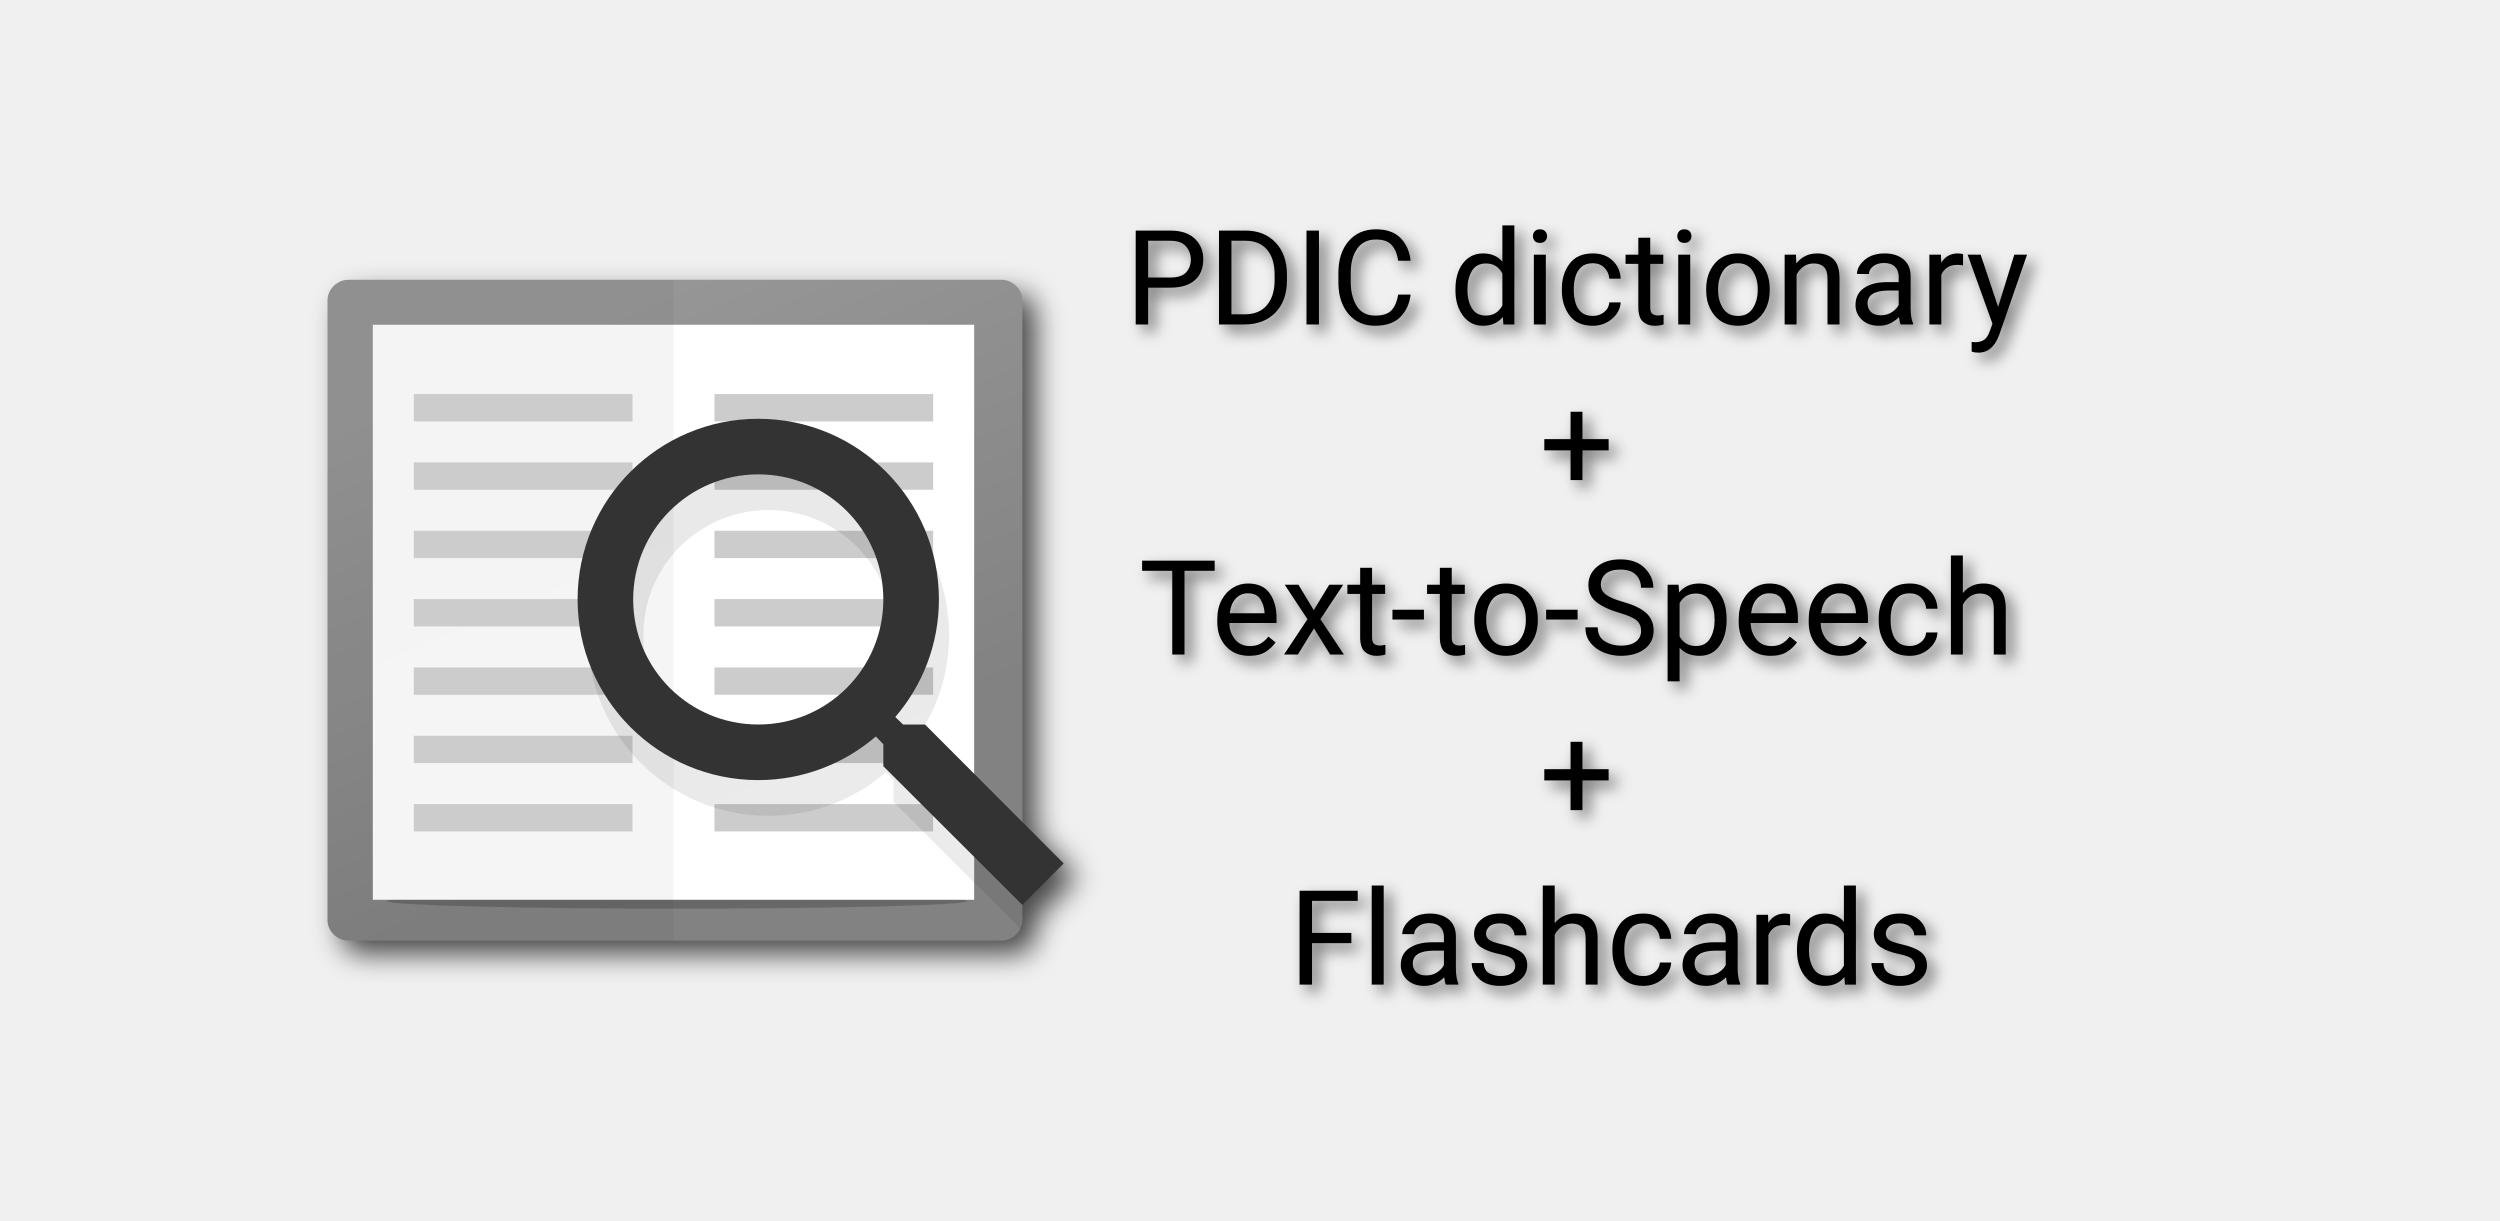
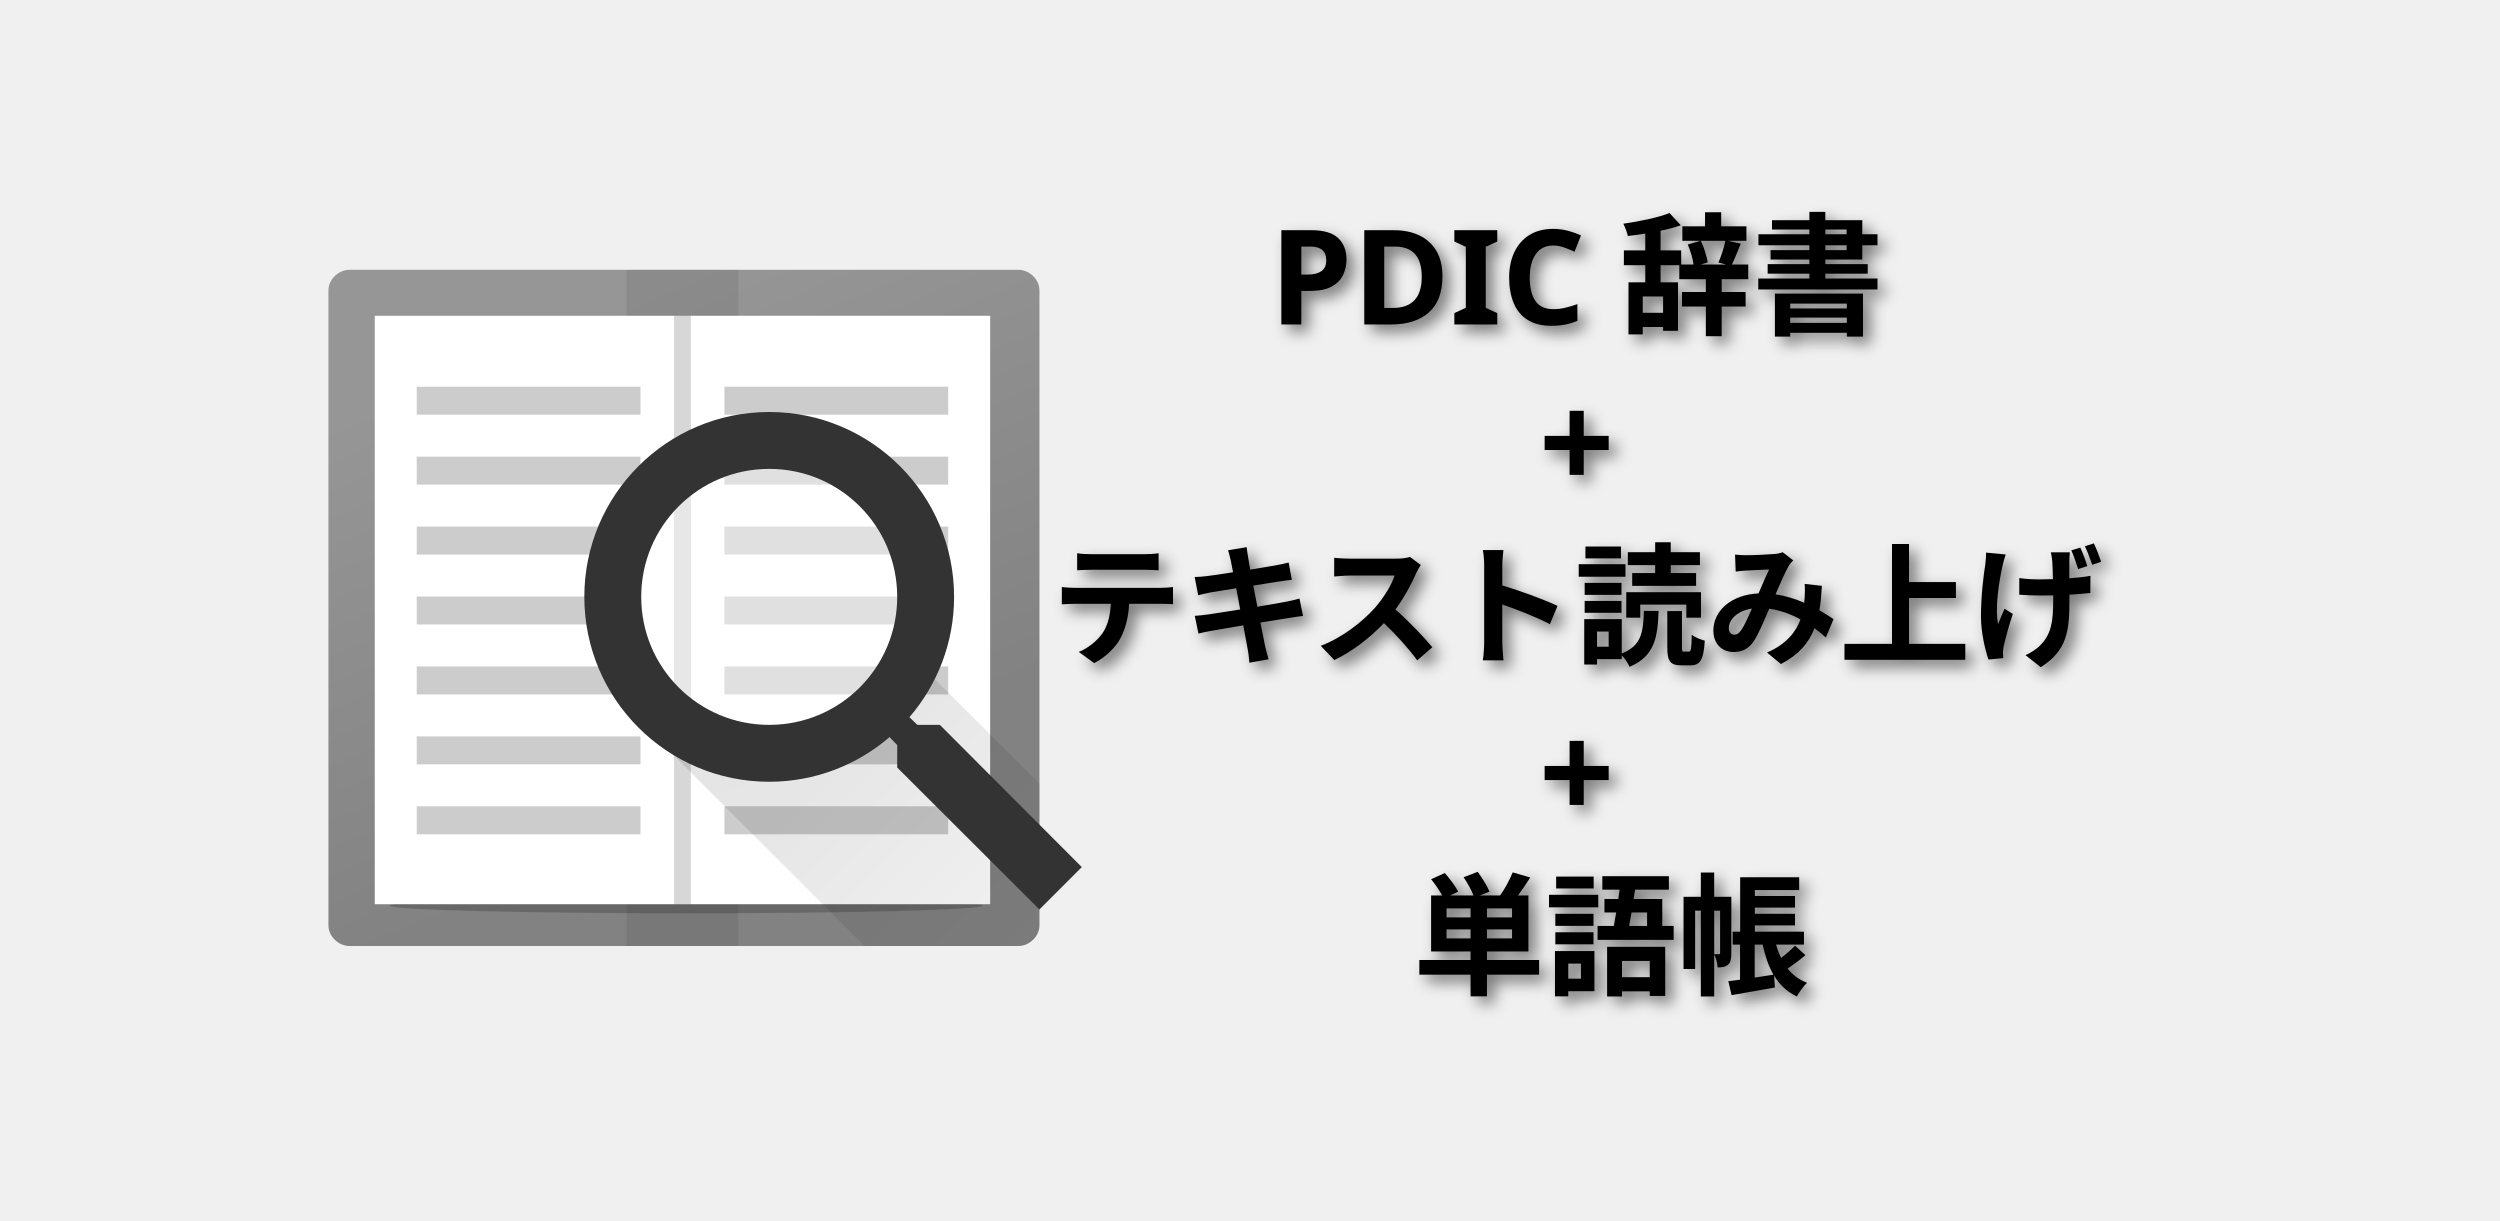
<svg xmlns="http://www.w3.org/2000/svg" xmlns:xlink="http://www.w3.org/1999/xlink" height="500" id="svg2" style="enable-background:new" version="1.1" width="1024">
  <defs id="defs4">
    <linearGradient id="linearGradient4020">
      <stop id="stop4022" offset="0" style="stop-color:#969696;stop-opacity:1;" />
      <stop id="stop4024" offset="1" style="stop-color:#828282;stop-opacity:1;" />
    </linearGradient>
    <clipPath clipPathUnits="userSpaceOnUse" id="clipPath3807">
      <path d="m -10,-26.531 c -4.95,-0.001 -9.87,2.036 -13.37,5.536 -3.5,3.5 -5.537,8.42 -5.536,13.37 l 0,220 c 0.007,4.945 2.048,9.856 5.547,13.35 3.499,3.494 8.414,5.526 13.359,5.525 l 220,0 c 4.945,0.001 9.86,-2.032 13.359,-5.525 3.499,-3.494 5.54,-8.405 5.547,-13.35 l 0,-220 c 0.001,-4.95 -2.036,-9.87 -5.536,-13.37 -3.5,-3.5 -8.42,-5.537 -13.37,-5.536 z" id="path3809" style="font-size:medium;font-style:normal;font-variant:normal;font-weight:normal;font-stretch:normal;text-indent:0;text-align:start;text-decoration:none;line-height:normal;letter-spacing:normal;word-spacing:normal;text-transform:none;direction:ltr;block-progression:tb;writing-mode:lr-tb;text-anchor:start;baseline-shift:baseline;opacity:0.5;color:#000000;fill:#000000;fill-opacity:1;fill-rule:evenodd;stroke:none;stroke-width:37.8;marker:none;visibility:visible;display:inline;overflow:visible;enable-background:accumulate;font-family:Sans;-inkscape-font-specification:Sans" />
    </clipPath>
    <filter color-interpolation-filters="sRGB" id="filter4200">
      <feFlood flood-color="rgb(0,0,0)" flood-opacity="0.7" id="feFlood4202" result="flood" />
      <feComposite id="feComposite4204" in="flood" in2="SourceGraphic" operator="in" result="composite1" />
      <feGaussianBlur id="feGaussianBlur4206" result="blur" stdDeviation="5" />
      <feOffset dx="1" dy="5" id="feOffset4208" result="offset" />
      <feComposite id="feComposite4210" in="SourceGraphic" in2="offset" operator="over" result="composite2" />
    </filter>
    <linearGradient gradientTransform="translate(0,-552.3622)" gradientUnits="userSpaceOnUse" id="linearGradient4256" x1="205.743" x2="278.678" y1="710.407" y2="879.933" xlink:href="#linearGradient4020" />
    <mask id="mask4252" maskUnits="userSpaceOnUse">
      <path d="m 140.938,133.2 c -3.927,3.9e-4 -7.5,3.573 -7.5,7.5 l 0,232.062 c 3.9e-4,3.927 3.573,7.5 7.5,7.5 l 239.188,0 c 3.927,-3.9e-4 7.5,-3.573 7.5,-7.5 l 0,-232.062 c -3.9e-4,-3.927 -3.573,-7.5 -7.5,-7.5 z" id="path4254" style="font-size:medium;font-style:normal;font-variant:normal;font-weight:normal;font-stretch:normal;text-indent:0;text-align:start;text-decoration:none;line-height:normal;letter-spacing:normal;word-spacing:normal;text-transform:none;direction:ltr;block-progression:tb;writing-mode:lr-tb;text-anchor:start;baseline-shift:baseline;color:#000000;fill:url(#linearGradient4256);fill-opacity:1;fill-rule:evenodd;stroke:none;stroke-width:15;marker:none;visibility:visible;display:inline;overflow:visible;enable-background:accumulate;font-family:Sans;-inkscape-font-specification:Sans" />
    </mask>
    <linearGradient gradientTransform="matrix(1,0,0,0.9784297,0,-537.5744)" gradientUnits="userSpaceOnUse" id="linearGradient3816" x1="205.743" x2="278.678" y1="710.407" y2="879.933" xlink:href="#linearGradient4020" />
    <mask id="mask3812" maskUnits="userSpaceOnUse">
      <path d="m 140.938,133.2 c -3.927,3.8e-4 -7.5,3.496 -7.5,7.338 l 0,227.057 c 3.9e-4,3.842 3.573,7.338 7.5,7.338 l 239.188,0 c 3.927,-3.9e-4 7.5,-3.496 7.5,-7.338 l 0,-227.057 c -3.9e-4,-3.842 -3.573,-7.338 -7.5,-7.338 z" id="path3814" style="font-size:medium;font-style:normal;font-variant:normal;font-weight:normal;font-stretch:normal;text-indent:0;text-align:start;text-decoration:none;line-height:normal;letter-spacing:normal;word-spacing:normal;text-transform:none;direction:ltr;block-progression:tb;writing-mode:lr-tb;text-anchor:start;baseline-shift:baseline;color:#000000;fill:url(#linearGradient3816);fill-opacity:1;fill-rule:evenodd;stroke:none;stroke-width:15;marker:none;visibility:visible;display:inline;overflow:visible;enable-background:accumulate;font-family:Sans;-inkscape-font-specification:Sans" />
    </mask>
    <mask id="mask3812-9" maskUnits="userSpaceOnUse">
      <path d="m 140.938,133.2 c -3.927,3.8e-4 -7.5,3.496 -7.5,7.338 l 0,227.057 c 3.9e-4,3.842 3.573,7.338 7.5,7.338 l 239.188,0 c 3.927,-3.9e-4 7.5,-3.496 7.5,-7.338 l 0,-227.057 c -3.9e-4,-3.842 -3.573,-7.338 -7.5,-7.338 z" id="path3814-3" style="font-size:medium;font-style:normal;font-variant:normal;font-weight:normal;font-stretch:normal;text-indent:0;text-align:start;text-decoration:none;line-height:normal;letter-spacing:normal;word-spacing:normal;text-transform:none;direction:ltr;block-progression:tb;writing-mode:lr-tb;text-anchor:start;baseline-shift:baseline;color:#000000;fill:url(#linearGradient3816-4);fill-opacity:1;fill-rule:evenodd;stroke:none;stroke-width:15;marker:none;visibility:visible;display:inline;overflow:visible;enable-background:accumulate;font-family:Sans;-inkscape-font-specification:Sans" />
    </mask>
    <linearGradient gradientTransform="matrix(1,0,0,0.9784297,0,-537.5744)" gradientUnits="userSpaceOnUse" id="linearGradient3816-4" x1="205.743" x2="278.678" y1="710.407" y2="879.933" xlink:href="#linearGradient4020-7" />
    <mask id="mask4252-1" maskUnits="userSpaceOnUse">
      <path d="m 140.938,133.2 c -3.927,3.9e-4 -7.5,3.573 -7.5,7.5 l 0,232.062 c 3.9e-4,3.927 3.573,7.5 7.5,7.5 l 239.188,0 c 3.927,-3.9e-4 7.5,-3.573 7.5,-7.5 l 0,-232.062 c -3.9e-4,-3.927 -3.573,-7.5 -7.5,-7.5 z" id="path4254-9" style="font-size:medium;font-style:normal;font-variant:normal;font-weight:normal;font-stretch:normal;text-indent:0;text-align:start;text-decoration:none;line-height:normal;letter-spacing:normal;word-spacing:normal;text-transform:none;direction:ltr;block-progression:tb;writing-mode:lr-tb;text-anchor:start;baseline-shift:baseline;color:#000000;fill:url(#linearGradient4256-7);fill-opacity:1;fill-rule:evenodd;stroke:none;stroke-width:15;marker:none;visibility:visible;display:inline;overflow:visible;enable-background:accumulate;font-family:Sans;-inkscape-font-specification:Sans" />
    </mask>
    <linearGradient gradientTransform="translate(0,-552.3622)" gradientUnits="userSpaceOnUse" id="linearGradient4256-7" x1="205.743" x2="278.678" y1="710.407" y2="879.933" xlink:href="#linearGradient4020-7" />
    <filter id="filter4200-9" style="color-interpolation-filters:sRGB;">
      <feFlood flood-color="rgb(0,0,0)" flood-opacity="0.7" id="feFlood4202-5" result="flood" />
      <feComposite id="feComposite4204-0" in="flood" in2="SourceGraphic" operator="in" result="composite1" />
      <feGaussianBlur id="feGaussianBlur4206-3" in="composite" result="blur" stdDeviation="5" />
      <feOffset dx="1" dy="5" id="feOffset4208-8" result="offset" />
      <feComposite id="feComposite4210-3" in="SourceGraphic" in2="offset" operator="over" result="composite2" />
    </filter>
    <clipPath clipPathUnits="userSpaceOnUse" id="clipPath3807-6">
      <path d="m -10,-26.531 c -4.95,-0.001 -9.87,2.036 -13.37,5.536 -3.5,3.5 -5.537,8.42 -5.536,13.37 l 0,220 c 0.007,4.945 2.048,9.856 5.547,13.35 3.499,3.494 8.414,5.526 13.359,5.525 l 220,0 c 4.945,0.001 9.86,-2.032 13.359,-5.525 3.499,-3.494 5.54,-8.405 5.547,-13.35 l 0,-220 c 0.001,-4.95 -2.036,-9.87 -5.536,-13.37 -3.5,-3.5 -8.42,-5.537 -13.37,-5.536 z" id="path3809-7" style="font-size:medium;font-style:normal;font-variant:normal;font-weight:normal;font-stretch:normal;text-indent:0;text-align:start;text-decoration:none;line-height:normal;letter-spacing:normal;word-spacing:normal;text-transform:none;direction:ltr;block-progression:tb;writing-mode:lr-tb;text-anchor:start;baseline-shift:baseline;opacity:0.5;color:#000000;fill:#000000;fill-opacity:1;fill-rule:evenodd;stroke:none;stroke-width:37.8;marker:none;visibility:visible;display:inline;overflow:visible;enable-background:accumulate;font-family:Sans;-inkscape-font-specification:Sans" />
    </clipPath>
    <linearGradient id="linearGradient4020-7">
      <stop id="stop4022-1" offset="0" style="stop-color:#969696;stop-opacity:1;" />
      <stop id="stop4024-0" offset="1" style="stop-color:#828282;stop-opacity:1;" />
    </linearGradient>
    <mask id="mask3812-5" maskUnits="userSpaceOnUse">
      <path d="m 140.938,133.2 c -3.927,3.8e-4 -7.5,3.496 -7.5,7.338 l 0,227.057 c 3.9e-4,3.842 3.573,7.338 7.5,7.338 l 239.188,0 c 3.927,-3.9e-4 7.5,-3.496 7.5,-7.338 l 0,-227.057 c -3.9e-4,-3.842 -3.573,-7.338 -7.5,-7.338 z" id="path3814-1" style="font-size:medium;font-style:normal;font-variant:normal;font-weight:normal;font-stretch:normal;text-indent:0;text-align:start;text-decoration:none;line-height:normal;letter-spacing:normal;word-spacing:normal;text-transform:none;direction:ltr;block-progression:tb;writing-mode:lr-tb;text-anchor:start;baseline-shift:baseline;color:#000000;fill:url(#linearGradient3816-2);fill-opacity:1;fill-rule:evenodd;stroke:none;stroke-width:15;marker:none;visibility:visible;display:inline;overflow:visible;enable-background:accumulate;font-family:Sans;-inkscape-font-specification:Sans" />
    </mask>
    <linearGradient gradientTransform="matrix(1,0,0,0.9784297,0,-537.5744)" gradientUnits="userSpaceOnUse" id="linearGradient3816-2" x1="205.743" x2="278.678" y1="710.407" y2="879.933" xlink:href="#linearGradient4020-9" />
    <mask id="mask4252-11" maskUnits="userSpaceOnUse">
      <path d="m 140.938,133.2 c -3.927,3.9e-4 -7.5,3.573 -7.5,7.5 l 0,232.062 c 3.9e-4,3.927 3.573,7.5 7.5,7.5 l 239.188,0 c 3.927,-3.9e-4 7.5,-3.573 7.5,-7.5 l 0,-232.062 c -3.9e-4,-3.927 -3.573,-7.5 -7.5,-7.5 z" id="path4254-7" style="font-size:medium;font-style:normal;font-variant:normal;font-weight:normal;font-stretch:normal;text-indent:0;text-align:start;text-decoration:none;line-height:normal;letter-spacing:normal;word-spacing:normal;text-transform:none;direction:ltr;block-progression:tb;writing-mode:lr-tb;text-anchor:start;baseline-shift:baseline;color:#000000;fill:url(#linearGradient4256-77);fill-opacity:1;fill-rule:evenodd;stroke:none;stroke-width:15;marker:none;visibility:visible;display:inline;overflow:visible;enable-background:accumulate;font-family:Sans;-inkscape-font-specification:Sans" />
    </mask>
    <linearGradient gradientTransform="translate(0,-552.3622)" gradientUnits="userSpaceOnUse" id="linearGradient4256-77" x1="205.743" x2="278.678" y1="710.407" y2="879.933" xlink:href="#linearGradient4020-9" />
    <filter id="filter4200-6" style="color-interpolation-filters:sRGB;">
      <feFlood flood-color="rgb(0,0,0)" flood-opacity="0.7" id="feFlood4202-8" result="flood" />
      <feComposite id="feComposite4204-4" in="flood" in2="SourceGraphic" operator="in" result="composite1" />
      <feGaussianBlur id="feGaussianBlur4206-4" in="composite" result="blur" stdDeviation="5" />
      <feOffset dx="1" dy="5" id="feOffset4208-3" result="offset" />
      <feComposite id="feComposite4210-9" in="SourceGraphic" in2="offset" operator="over" result="composite2" />
    </filter>
    <linearGradient gradientTransform="matrix(1,0,0,0.9784297,0,-537.5744)" gradientUnits="userSpaceOnUse" id="linearGradient4042" x1="205.743" x2="278.678" y1="710.407" y2="879.933" xlink:href="#linearGradient4020-9" />
    <clipPath clipPathUnits="userSpaceOnUse" id="clipPath3807-0">
      <path d="m -10,-26.531 c -4.95,-0.001 -9.87,2.036 -13.37,5.536 -3.5,3.5 -5.537,8.42 -5.536,13.37 l 0,220 c 0.007,4.945 2.048,9.856 5.547,13.35 3.499,3.494 8.414,5.526 13.359,5.525 l 220,0 c 4.945,0.001 9.86,-2.032 13.359,-5.525 3.499,-3.494 5.54,-8.405 5.547,-13.35 l 0,-220 c 0.001,-4.95 -2.036,-9.87 -5.536,-13.37 -3.5,-3.5 -8.42,-5.537 -13.37,-5.536 z" id="path3809-0" style="font-size:medium;font-style:normal;font-variant:normal;font-weight:normal;font-stretch:normal;text-indent:0;text-align:start;text-decoration:none;line-height:normal;letter-spacing:normal;word-spacing:normal;text-transform:none;direction:ltr;block-progression:tb;writing-mode:lr-tb;text-anchor:start;baseline-shift:baseline;opacity:0.5;color:#000000;fill:#000000;fill-opacity:1;fill-rule:evenodd;stroke:none;stroke-width:37.8;marker:none;visibility:visible;display:inline;overflow:visible;enable-background:accumulate;font-family:Sans;-inkscape-font-specification:Sans" />
    </clipPath>
    <linearGradient id="linearGradient4020-9">
      <stop id="stop4022-3" offset="0" style="stop-color:#969696;stop-opacity:1;" />
      <stop id="stop4024-2" offset="1" style="stop-color:#828282;stop-opacity:1;" />
    </linearGradient>
    <filter id="filter3607" style="color-interpolation-filters:sRGB;">
      <feFlood flood-color="rgb(0,0,0)" flood-opacity="0.7" id="feFlood3609" result="flood" />
      <feComposite id="feComposite3611" in="flood" in2="SourceGraphic" operator="in" result="composite1" />
      <feGaussianBlur id="feGaussianBlur3613" in="composite" result="blur" stdDeviation="5" />
      <feOffset dx="5" dy="5" id="feOffset3615" result="offset" />
      <feComposite id="feComposite3617" in="SourceGraphic" in2="offset" operator="over" result="composite2" />
    </filter>
    <filter id="filter3709" style="color-interpolation-filters:sRGB;">
      <feFlood flood-color="rgb(0,0,0)" flood-opacity="0.5" id="feFlood3711" result="flood" />
      <feComposite id="feComposite3713" in="flood" in2="SourceGraphic" operator="in" result="composite1" />
      <feGaussianBlur id="feGaussianBlur3715" in="composite" result="blur" stdDeviation="3" />
      <feOffset dx="3" dy="3" id="feOffset3717" result="offset" />
      <feComposite id="feComposite3719" in="SourceGraphic" in2="offset" operator="over" result="composite2" />
    </filter>
+     <linearGradient gradientUnits="userSpaceOnUse" id="linearGradient3920" x1="260" x2="139.665" y1="270" y2="270.797" xlink:href="#linearGradient3809" />
+     <mask id="mask3877" maskUnits="userSpaceOnUse">
+       <path d="m 193.845,-5.471 c -2.776,2.777 -2.831,7.775 -0.114,10.492 L 354.284,165.575 c 2.717,2.717 7.715,2.662 10.492,-0.114 L 533.907,-3.671 c 2.776,-2.777 2.831,-7.775 0.114,-10.492 L 373.468,-174.717 c -2.717,-2.717 -7.715,-2.662 -10.492,0.114 z" id="path3879" style="font-size:medium;font-style:normal;font-variant:normal;font-weight:normal;font-stretch:normal;text-indent:0;text-align:start;text-decoration:none;line-height:normal;letter-spacing:normal;word-spacing:normal;text-transform:none;direction:ltr;block-progression:tb;writing-mode:lr-tb;text-anchor:start;baseline-shift:baseline;color:#000000;fill:url(#linearGradient3881);fill-opacity:1;fill-rule:evenodd;stroke:none;stroke-width:15;marker:none;visibility:visible;display:inline;overflow:visible;enable-background:accumulate;font-family:Sans;-inkscape-font-specification:Sans" />
+     </mask>
+     <linearGradient gradientTransform="matrix(0.7071068,-0.7071068,0.6918542,0.6918542,-380.1225,-380.1225)" gradientUnits="userSpaceOnUse" id="linearGradient3881" x1="205.743" x2="278.678" y1="710.407" y2="879.933" xlink:href="#linearGradient4020-5" />
+     <linearGradient gradientUnits="userSpaceOnUse" id="linearGradient3867" x1="438.406" x2="565.685" y1="-28.284" y2="-28.284" xlink:href="#linearGradient3858" />
+     <linearGradient gradientUnits="userSpaceOnUse" id="linearGradient3807" x1="120" x2="260" y1="254.674" y2="254.674" xlink:href="#linearGradient3797" />
+     <mask id="mask3812-4" maskUnits="userSpaceOnUse">
+       <path d="m 140.938,133.2 c -3.927,3.8e-4 -7.5,3.496 -7.5,7.338 l 0,227.057 c 3.9e-4,3.842 3.573,7.338 7.5,7.338 l 239.188,0 c 3.927,-3.9e-4 7.5,-3.496 7.5,-7.338 l 0,-227.057 c -3.9e-4,-3.842 -3.573,-7.338 -7.5,-7.338 z" id="path3814-5" style="font-size:medium;font-style:normal;font-variant:normal;font-weight:normal;font-stretch:normal;text-indent:0;text-align:start;text-decoration:none;line-height:normal;letter-spacing:normal;word-spacing:normal;text-transform:none;direction:ltr;block-progression:tb;writing-mode:lr-tb;text-anchor:start;baseline-shift:baseline;color:#000000;fill:url(#linearGradient3816-6);fill-opacity:1;fill-rule:evenodd;stroke:none;stroke-width:15;marker:none;visibility:visible;display:inline;overflow:visible;enable-background:accumulate;font-family:Sans;-inkscape-font-specification:Sans" />
+     </mask>
+     <linearGradient gradientTransform="matrix(1,0,0,0.9784297,0,-537.5744)" gradientUnits="userSpaceOnUse" id="linearGradient3816-6" x1="205.743" x2="278.678" y1="710.407" y2="879.933" xlink:href="#linearGradient4020-5" />
+     <mask id="mask4252-7" maskUnits="userSpaceOnUse">
+       <path d="m 140.938,133.2 c -3.927,3.9e-4 -7.5,3.573 -7.5,7.5 l 0,232.062 c 3.9e-4,3.927 3.573,7.5 7.5,7.5 l 239.188,0 c 3.927,-3.9e-4 7.5,-3.573 7.5,-7.5 l 0,-232.062 c -3.9e-4,-3.927 -3.573,-7.5 -7.5,-7.5 z" id="path4254-8" style="font-size:medium;font-style:normal;font-variant:normal;font-weight:normal;font-stretch:normal;text-indent:0;text-align:start;text-decoration:none;line-height:normal;letter-spacing:normal;word-spacing:normal;text-transform:none;direction:ltr;block-progression:tb;writing-mode:lr-tb;text-anchor:start;baseline-shift:baseline;color:#000000;fill:url(#linearGradient4256-9);fill-opacity:1;fill-rule:evenodd;stroke:none;stroke-width:15;marker:none;visibility:visible;display:inline;overflow:visible;enable-background:accumulate;font-family:Sans;-inkscape-font-specification:Sans" />
+     </mask>
+     <linearGradient gradientTransform="translate(0,-552.3622)" gradientUnits="userSpaceOnUse" id="linearGradient4256-9" x1="205.743" x2="278.678" y1="710.407" y2="879.933" xlink:href="#linearGradient4020-5" />
+     <filter id="filter4200-98" style="color-interpolation-filters:sRGB;">
+       <feFlood flood-color="rgb(0,0,0)" flood-opacity="0.7" id="feFlood4202-7" result="flood" />
+       <feComposite id="feComposite4204-7" in="flood" in2="SourceGraphic" operator="in" result="composite1" />
+       <feGaussianBlur id="feGaussianBlur4206-0" in="composite" result="blur" stdDeviation="5" />
+       <feOffset dx="1" dy="5" id="feOffset4208-2" result="offset" />
+       <feComposite id="feComposite4210-7" in="SourceGraphic" in2="offset" operator="over" result="composite2" />
+     </filter>
+     <linearGradient gradientTransform="matrix(1,0,0,0.9784297,0,-537.5744)" gradientUnits="userSpaceOnUse" id="linearGradient4042-7" x1="205.743" x2="278.678" y1="710.407" y2="879.933" xlink:href="#linearGradient4020-5" />
+     <clipPath clipPathUnits="userSpaceOnUse" id="clipPath3807-3">
+       <path d="m -10,-26.531 c -4.95,-0.001 -9.87,2.036 -13.37,5.536 -3.5,3.5 -5.537,8.42 -5.536,13.37 l 0,220 c 0.007,4.945 2.048,9.856 5.547,13.35 3.499,3.494 8.414,5.526 13.359,5.525 l 220,0 c 4.945,0.001 9.86,-2.032 13.359,-5.525 3.499,-3.494 5.54,-8.405 5.547,-13.35 l 0,-220 c 0.001,-4.95 -2.036,-9.87 -5.536,-13.37 -3.5,-3.5 -8.42,-5.537 -13.37,-5.536 z" id="path3809-1" style="font-size:medium;font-style:normal;font-variant:normal;font-weight:normal;font-stretch:normal;text-indent:0;text-align:start;text-decoration:none;line-height:normal;letter-spacing:normal;word-spacing:normal;text-transform:none;direction:ltr;block-progression:tb;writing-mode:lr-tb;text-anchor:start;baseline-shift:baseline;opacity:0.5;color:#000000;fill:#000000;fill-opacity:1;fill-rule:evenodd;stroke:none;stroke-width:37.8;marker:none;visibility:visible;display:inline;overflow:visible;enable-background:accumulate;font-family:Sans;-inkscape-font-specification:Sans" />
+     </clipPath>
+     <linearGradient id="linearGradient4020-5">
+       <stop id="stop4022-15" offset="0" style="stop-color:#969696;stop-opacity:1;" />
+       <stop id="stop4024-1" offset="1" style="stop-color:#828282;stop-opacity:1;" />
+     </linearGradient>
+     <linearGradient id="linearGradient3797">
+       <stop id="stop3801" offset="0" style="stop-color:#ffffff;stop-opacity:0.118;" />
+       <stop id="stop3852" offset="1" style="stop-color:#ffffff;stop-opacity:0;" />
+     </linearGradient>
+     <linearGradient id="linearGradient3809">
+       <stop id="stop3811" offset="0" style="stop-color:#000000;stop-opacity:0.078;" />
+       <stop id="stop3813" offset="1" style="stop-color:#000000;stop-opacity:0;" />
+     </linearGradient>
+     <linearGradient id="linearGradient3819">
+       <stop id="stop3821" offset="0" style="stop-color:#000000;stop-opacity:0.392;" />
+       <stop id="stop3823" offset="1" style="stop-color:#000000;stop-opacity:0;" />
+     </linearGradient>
+     <linearGradient id="linearGradient3858">
+       <stop id="stop3860" offset="0" style="stop-color:#000000;stop-opacity:0.196;" />
+       <stop id="stop3862" offset="1" style="stop-color:#000000;stop-opacity:0.078;" />
+     </linearGradient>
+     <linearGradient id="linearGradient3894">
+       <stop id="stop3896" offset="0" style="stop-color:#000000;stop-opacity:0;" />
+       <stop id="stop3902" offset="0.5" style="stop-color:#000000;stop-opacity:0.118;" />
+       <stop id="stop3898" offset="1" style="stop-color:#000000;stop-opacity:0;" />
+     </linearGradient>
+     <linearGradient id="linearGradient3832">
+       <stop id="stop3834" offset="0" style="stop-color:#000000;stop-opacity:0.086;" />
+       <stop id="stop3836" offset="1" style="stop-color:#000000;stop-opacity:0;" />
+     </linearGradient>
  </defs>
-   <g id="layer2">
-     <g id="g3482" style="enable-background:new;filter:url(#filter3607)" transform="matrix(1.119605,0,0,1.119605,-15.24001,-34.51281)">
-       <g id="layer12" style="display:none">
-         <rect height="313.057" id="rect4264" style="fill:#0000ff;fill-opacity:1;fill-rule:evenodd;stroke:none" width="313.057" x="102.511" y="100.115" />
-       </g>
-       <g id="layer7" style="display:inline">
-         <path d="m 140.938,133.2 c -3.927,3.8e-4 -7.5,3.496 -7.5,7.338 l 0,227.057 c 3.9e-4,3.842 3.573,7.338 7.5,7.338 l 239.188,0 c 3.927,-3.9e-4 7.5,-3.496 7.5,-7.338 l 0,-227.057 c -3.9e-4,-3.842 -3.573,-7.338 -7.5,-7.338 z" id="rect3239" style="font-size:medium;font-style:normal;font-variant:normal;font-weight:normal;font-stretch:normal;text-indent:0;text-align:start;text-decoration:none;line-height:normal;letter-spacing:normal;word-spacing:normal;text-transform:none;direction:ltr;block-progression:tb;writing-mode:lr-tb;text-anchor:start;baseline-shift:baseline;color:#000000;fill:url(#linearGradient4042);fill-opacity:1;fill-rule:evenodd;stroke:none;stroke-width:15;marker:none;visibility:visible;display:inline;overflow:visible;enable-background:accumulate;font-family:Sans;-inkscape-font-specification:Sans" />
-       </g>
-       <g id="layer9" style="display:inline">
-         <path d="m 362.787,366.666 c 0,1.527 -47.509,2.764 -106.114,2.764 -58.605,0 -106.114,-1.238 -106.114,-2.764 0,-1.527 47.509,-2.764 106.114,-2.764 58.605,0 106.114,1.238 106.114,2.764 z" id="path4212" style="fill:#000000;fill-opacity:0.203;fill-rule:evenodd;stroke:none" transform="translate(4.678376,-6.185442)" />
-       </g>
-       <g id="layer10" style="display:inline">
-         <rect height="210.362" id="rect3243" style="fill:#ffffff;fill-opacity:1;fill-rule:evenodd;stroke:none;display:inline;enable-background:new" width="220" x="150" y="149.638" />
-       </g>
-       <g id="layer1" style="display:inline">
-         <rect height="278.066" id="rect3241" mask="url(#mask3812-5)" style="fill:#000000;fill-opacity:0.078;fill-rule:evenodd;stroke:none;display:inline;enable-background:new" width="140" x="120" y="115.641" />
-       </g>
-       <g id="layer11">
-         <path d="m 165,175 0,10 80,0 0,-10 z" id="path4217" style="fill:#cccccc;fill-opacity:1;stroke:none" />
-         <path d="m 165,200 0,10 80,0 0,-10 z" id="path4219" style="fill:#cccccc;fill-opacity:1;stroke:none" />
-         <path d="m 165,225 0,10 80,0 0,-10 z" id="path4221" style="fill:#cccccc;fill-opacity:1;stroke:none" />
-         <path d="m 165,250 0,10 80,0 0,-10 z" id="path4223" style="fill:#cccccc;fill-opacity:1;stroke:none" />
-         <path d="m 165,275 0,10 80,0 0,-10 z" id="path4227" style="fill:#cccccc;fill-opacity:1;stroke:none" />
-         <path d="m 165,300 0,10 80,0 0,-10 z" id="path4229" style="fill:#cccccc;fill-opacity:1;stroke:none" />
-         <path d="m 275,175 0,10 80,0 0,-10 z" id="path4231" style="fill:#cccccc;fill-opacity:1;stroke:none" />
-         <path d="m 275,200 0,10 80,0 0,-10 z" id="path4233" style="fill:#cccccc;fill-opacity:1;stroke:none" />
-         <path d="m 275,225 0,10 80,0 0,-10 z" id="path4235" style="fill:#cccccc;fill-opacity:1;stroke:none" />
-         <path d="m 275,250 0,10 80,0 0,-10 z" id="path4237" style="fill:#cccccc;fill-opacity:1;stroke:none" />
-         <path d="m 275,275 0,10 80,0 0,-10 z" id="path4239" style="fill:#cccccc;fill-opacity:1;stroke:none" />
-         <path d="m 275,300 0,10 80,0 0,-10 z" id="path4241" style="fill:#cccccc;fill-opacity:1;stroke:none" />
-         <path d="m 165,325 0,10 80,0 0,-10 z" id="path4243" style="fill:#cccccc;fill-opacity:1;stroke:none" />
-         <path d="m 275,325 0,10 80,0 0,-10 z" id="path4245" style="fill:#cccccc;fill-opacity:1;stroke:none" />
-       </g>
-       <g id="layer4" style="display:inline">
-         <path d="m 355.756,308.947 h -8.033 l -2.847,-2.745 c 9.965,-11.592 15.964,-26.641 15.964,-43.012 0,-36.504 -29.59,-66.094 -66.094,-66.094 -36.504,0 -66.094,29.59 -66.094,66.094 0,36.504 29.59,66.094 66.094,66.094 16.371,0 31.42,-5.999 43.012,-15.964 l 2.745,2.847 v 8.033 l 50.842,50.74 15.151,-15.151 -50.74,-50.842 z m -61.01,0 c -25.319,0 -45.757,-20.438 -45.757,-45.757 0,-25.319 20.438,-45.757 45.757,-45.757 25.319,0 45.757,20.438 45.757,45.757 0,25.319 -20.438,45.757 -45.757,45.757 z" id="path4017" mask="url(#mask4252-11)" style="fill:#000000;fill-opacity:0.157;display:inline;enable-background:new" />
-       </g>
-       <g id="layer3" style="display:inline" transform="translate(0,-552.3622)">
-         <path d="m 352.024,848.246 h -8.033 l -2.847,-2.745 c 9.965,-11.592 15.964,-26.641 15.964,-43.012 0,-36.504 -29.59,-66.094 -66.094,-66.094 -36.504,0 -66.094,29.59 -66.094,66.094 0,36.504 29.59,66.094 66.094,66.094 16.371,0 31.42,-5.999 43.012,-15.964 l 2.745,2.847 v 8.033 l 50.842,50.74 15.151,-15.151 -50.74,-50.842 z m -61.01,0 c -25.319,0 -45.757,-20.438 -45.757,-45.757 0,-25.319 20.438,-45.757 45.757,-45.757 25.319,0 45.757,20.438 45.757,45.757 0,25.319 -20.438,45.757 -45.757,45.757 z" id="path3223" style="fill:#333333;display:inline;enable-background:new" />
+   <g id="layer2" style="display:inline">
+     <g id="g3423" style="enable-background:new" transform="matrix(1.145756,0,0,1.145756,-18.36318,-42.10314)">
+       <g id="layer12-0" style="display:none">
+         <rect height="313.057" id="rect4264-8" style="fill:#0000ff;fill-opacity:1;fill-rule:evenodd;stroke:none" width="313.057" x="102.511" y="100.115" />
+       </g>
+       <g id="layer7-9" style="display:inline">
+         <path d="m 140.938,133.2 c -3.927,3.8e-4 -7.5,3.496 -7.5,7.338 l 0,227.057 c 3.9e-4,3.842 3.573,7.338 7.5,7.338 l 239.188,0 c 3.927,-3.9e-4 7.5,-3.496 7.5,-7.338 l 0,-227.057 c -3.9e-4,-3.842 -3.573,-7.338 -7.5,-7.338 z" id="rect3239-9" style="font-size:medium;font-style:normal;font-variant:normal;font-weight:normal;font-stretch:normal;text-indent:0;text-align:start;text-decoration:none;line-height:normal;letter-spacing:normal;word-spacing:normal;text-transform:none;direction:ltr;block-progression:tb;writing-mode:lr-tb;text-anchor:start;baseline-shift:baseline;color:#000000;fill:url(#linearGradient4042-7);fill-opacity:1;fill-rule:evenodd;stroke:none;stroke-width:15;marker:none;visibility:visible;display:inline;overflow:visible;enable-background:accumulate;font-family:Sans;-inkscape-font-specification:Sans" />
+       </g>
+       <g id="g3906" style="display:inline">
+         <rect height="241.719" id="rect3912" style="fill:#000000;fill-opacity:0.078;fill-rule:evenodd;stroke:none" width="40" x="240" y="133.207" />
+       </g>
+       <g id="layer9-7" style="display:inline">
+         <path d="m 362.787,366.666 c 0,1.527 -47.509,2.764 -106.114,2.764 -58.605,0 -106.114,-1.238 -106.114,-2.764 0,-1.527 47.509,-2.764 106.114,-2.764 58.605,0 106.114,1.238 106.114,2.764 z" id="path4212-4" style="fill:#000000;fill-opacity:0.203;fill-rule:evenodd;stroke:none" transform="translate(4.678376,-6.185442)" />
+       </g>
+       <g id="layer10-5" style="display:inline">
+         <path d="m 150,149.638 109.927,0 110.073,0 L 370,360 150,360 z" id="rect3243-6" style="fill:#ffffff;fill-opacity:1;fill-rule:evenodd;stroke:none;display:inline;enable-background:new" />
+       </g>
+       <g id="layer11-4" style="display:inline">
+         <path d="m 165,175 0,10 80,0 0,-10 z" id="path4217-8" style="fill:#cccccc;fill-opacity:1;stroke:none" />
+         <path d="m 165,200 0,10 80,0 0,-10 z" id="path4219-7" style="fill:#cccccc;fill-opacity:1;stroke:none" />
+         <path d="m 165,225 0,10 80,0 0,-10 z" id="path4221-5" style="fill:#cccccc;fill-opacity:1;stroke:none" />
+         <path d="m 165,250 0,10 80,0 0,-10 z" id="path4223-1" style="fill:#cccccc;fill-opacity:1;stroke:none" />
+         <path d="m 165,275 0,10 80,0 0,-10 z" id="path4227-7" style="fill:#cccccc;fill-opacity:1;stroke:none" />
+         <path d="m 165,300 0,10 80,0 0,-10 z" id="path4229-7" style="fill:#cccccc;fill-opacity:1;stroke:none" />
+         <path d="m 275,175 0,10 80,0 0,-10 z" id="path4231-1" style="fill:#cccccc;fill-opacity:1;stroke:none" />
+         <path d="m 275,200 0,10 80,0 0,-10 z" id="path4233-6" style="fill:#cccccc;fill-opacity:1;stroke:none" />
+         <path d="m 275,225 0,10 80,0 0,-10 z" id="path4235-9" style="fill:#cccccc;fill-opacity:1;stroke:none" />
+         <path d="m 275,250 0,10 80,0 0,-10 z" id="path4237-8" style="fill:#cccccc;fill-opacity:1;stroke:none" />
+         <path d="m 275,275 0,10 80,0 0,-10 z" id="path4239-0" style="fill:#cccccc;fill-opacity:1;stroke:none" />
+         <path d="m 275,300 0,10 80,0 0,-10 z" id="path4241-4" style="fill:#cccccc;fill-opacity:1;stroke:none" />
+         <path d="m 165,325 0,10 80,0 0,-10 z" id="path4243-7" style="fill:#cccccc;fill-opacity:1;stroke:none" />
+         <path d="m 275,325 0,10 80,0 0,-10 z" id="path4245-4" style="fill:#cccccc;fill-opacity:1;stroke:none" />
+       </g>
+       <g id="layer1-8" style="display:inline">
+         <rect height="210.352" id="rect3904" style="fill:#000000;fill-opacity:0.157;fill-rule:evenodd;stroke:none" width="6" x="257" y="149.648" />
+       </g>
+       <g id="layer2-4" style="display:inline">
+         <path d="m 376.952,-94.752 275,0 0,130 -275,0 L 431.335,0 l 3.536,-53.033 z" id="rect3854" mask="url(#mask3877)" style="fill:url(#linearGradient3867);fill-opacity:1;fill-rule:evenodd;stroke:none;display:inline;enable-background:new" transform="matrix(0.7071068,0.7071068,-0.7071068,0.7071068,0,0)" />
+       </g>
+       <g id="layer3-7" style="display:inline" transform="translate(0,-552.3622)">
+         <path d="m 310,220 c 0,30.376 -24.624,55 -55,55 -30.376,0 -55,-24.624 -55,-55 0,-30.376 24.624,-55 55,-55 30.376,0 55,24.624 55,55 z" id="path3922" style="fill:#ffffff;fill-opacity:0.392;fill-rule:evenodd;stroke:none" transform="translate(35,582.3622)" />
+         <path d="m 352.024,848.246 h -8.033 l -2.847,-2.745 c 9.965,-11.592 15.964,-26.641 15.964,-43.012 0,-36.504 -29.59,-66.094 -66.094,-66.094 -36.504,0 -66.094,29.59 -66.094,66.094 0,36.504 29.59,66.094 66.094,66.094 16.371,0 31.42,-5.999 43.012,-15.964 l 2.745,2.847 v 8.033 l 50.842,50.74 15.151,-15.151 -50.74,-50.842 z m -61.01,0 c -25.319,0 -45.757,-20.438 -45.757,-45.757 0,-25.319 20.438,-45.757 45.757,-45.757 25.319,0 45.757,20.438 45.757,45.757 0,25.319 -20.438,45.757 -45.757,45.757 z" id="path3223-9" style="fill:#333333;display:inline;enable-background:new" />
      </g>
    </g>
  </g>
-   <g id="layer6">
-     <text id="text3513" style="font-size:54.077px;font-style:normal;font-variant:normal;font-weight:normal;font-stretch:normal;text-align:start;line-height:125%;letter-spacing:0px;word-spacing:0px;writing-mode:lr-tb;text-anchor:start;fill:#000000;fill-opacity:1;stroke:none;enable-background:new;font-family:Sans;-inkscape-font-specification:Helvetica;filter:url(#filter3709)" x="695.042" y="132.901" xml:space="preserve">
+   <g id="layer6" style="display:none">
+     <text id="text3513" style="font-size:54.077px;font-style:normal;font-variant:normal;font-weight:normal;font-stretch:normal;text-align:start;line-height:125%;letter-spacing:0px;word-spacing:0px;writing-mode:lr-tb;text-anchor:start;fill:#000000;fill-opacity:1;stroke:none;filter:url(#filter3709);enable-background:new;font-family:Sans;-inkscape-font-specification:Helvetica" x="695.042" y="132.901" xml:space="preserve">
      <tspan id="tspan3523" style="font-size:54.077px;font-style:normal;font-variant:normal;font-weight:normal;font-stretch:normal;text-align:center;line-height:125%;writing-mode:lr-tb;text-anchor:middle;font-family:Roboto;-inkscape-font-specification:Roboto" x="695.042" y="132.901">PDIC dictionary</tspan>
      <tspan id="tspan3547" style="font-size:54.077px;font-style:normal;font-variant:normal;font-weight:normal;font-stretch:normal;text-align:center;line-height:125%;writing-mode:lr-tb;text-anchor:middle;font-family:Roboto;-inkscape-font-specification:Roboto" x="695.042" y="200.498">+</tspan>
      <tspan id="tspan3553" style="font-size:54.077px;font-style:normal;font-variant:normal;font-weight:normal;font-stretch:normal;text-align:center;line-height:125%;writing-mode:lr-tb;text-anchor:middle;font-family:Roboto;-inkscape-font-specification:Roboto" x="695.042" y="268.094">Text-to-Speech</tspan>
      <tspan id="tspan3555" style="font-size:54.077px;font-style:normal;font-variant:normal;font-weight:normal;font-stretch:normal;text-align:center;line-height:125%;writing-mode:lr-tb;text-anchor:middle;font-family:Roboto;-inkscape-font-specification:Roboto" x="695.042" y="335.69">+</tspan>
      <tspan id="tspan3557" style="font-size:54.077px;font-style:normal;font-variant:normal;font-weight:normal;font-stretch:normal;text-align:center;line-height:125%;writing-mode:lr-tb;text-anchor:middle;font-family:Roboto;-inkscape-font-specification:Roboto" x="695.042" y="403.287">Flashcards</tspan>
    </text>
  </g>
+   <g id="g3084" style="display:inline">
+     <text id="text3086" style="font-size:54.077px;font-style:normal;font-variant:normal;font-weight:normal;font-stretch:normal;text-align:start;line-height:125%;letter-spacing:0px;word-spacing:0px;writing-mode:lr-tb;text-anchor:start;fill:#000000;fill-opacity:1;stroke:none;filter:url(#filter3709);enable-background:new;font-family:Sans;-inkscape-font-specification:Helvetica" x="695.042" y="132.901" xml:space="preserve">
+       <tspan id="tspan3096" style="font-size:54.077px;font-style:normal;font-variant:normal;font-weight:800;font-stretch:normal;text-align:center;line-height:125%;writing-mode:lr-tb;text-anchor:middle;font-family:Hiragino Kaku Gothic StdN;-inkscape-font-specification:Hiragino Kaku Gothic StdN Ultra-Bold" x="695.042" y="132.901">PDIC 辞書</tspan>
+       <tspan id="tspan3112" style="font-size:54.077px;font-style:normal;font-variant:normal;font-weight:800;font-stretch:normal;text-align:center;line-height:125%;writing-mode:lr-tb;text-anchor:middle;font-family:Hiragino Kaku Gothic StdN;-inkscape-font-specification:Hiragino Kaku Gothic StdN Ultra-Bold" x="695.042" y="200.498">+</tspan>
+       <tspan id="tspan3114" style="font-size:54.077px;font-style:normal;font-variant:normal;font-weight:800;font-stretch:normal;text-align:center;line-height:125%;writing-mode:lr-tb;text-anchor:middle;font-family:Hiragino Kaku Gothic StdN;-inkscape-font-specification:Hiragino Kaku Gothic StdN Ultra-Bold" x="695.042" y="268.094">テキスト読み上げ</tspan>
+       <tspan id="tspan3116" style="font-size:54.077px;font-style:normal;font-variant:normal;font-weight:800;font-stretch:normal;text-align:center;line-height:125%;writing-mode:lr-tb;text-anchor:middle;font-family:Hiragino Kaku Gothic StdN;-inkscape-font-specification:Hiragino Kaku Gothic StdN Ultra-Bold" x="695.042" y="335.69">+</tspan>
+       <tspan id="tspan3118" style="font-size:54.077px;font-style:normal;font-variant:normal;font-weight:800;font-stretch:normal;text-align:center;line-height:125%;writing-mode:lr-tb;text-anchor:middle;font-family:Hiragino Kaku Gothic StdN;-inkscape-font-specification:Hiragino Kaku Gothic StdN Ultra-Bold" x="695.042" y="403.287">単語帳</tspan>
+     </text>
+   </g>
</svg>
